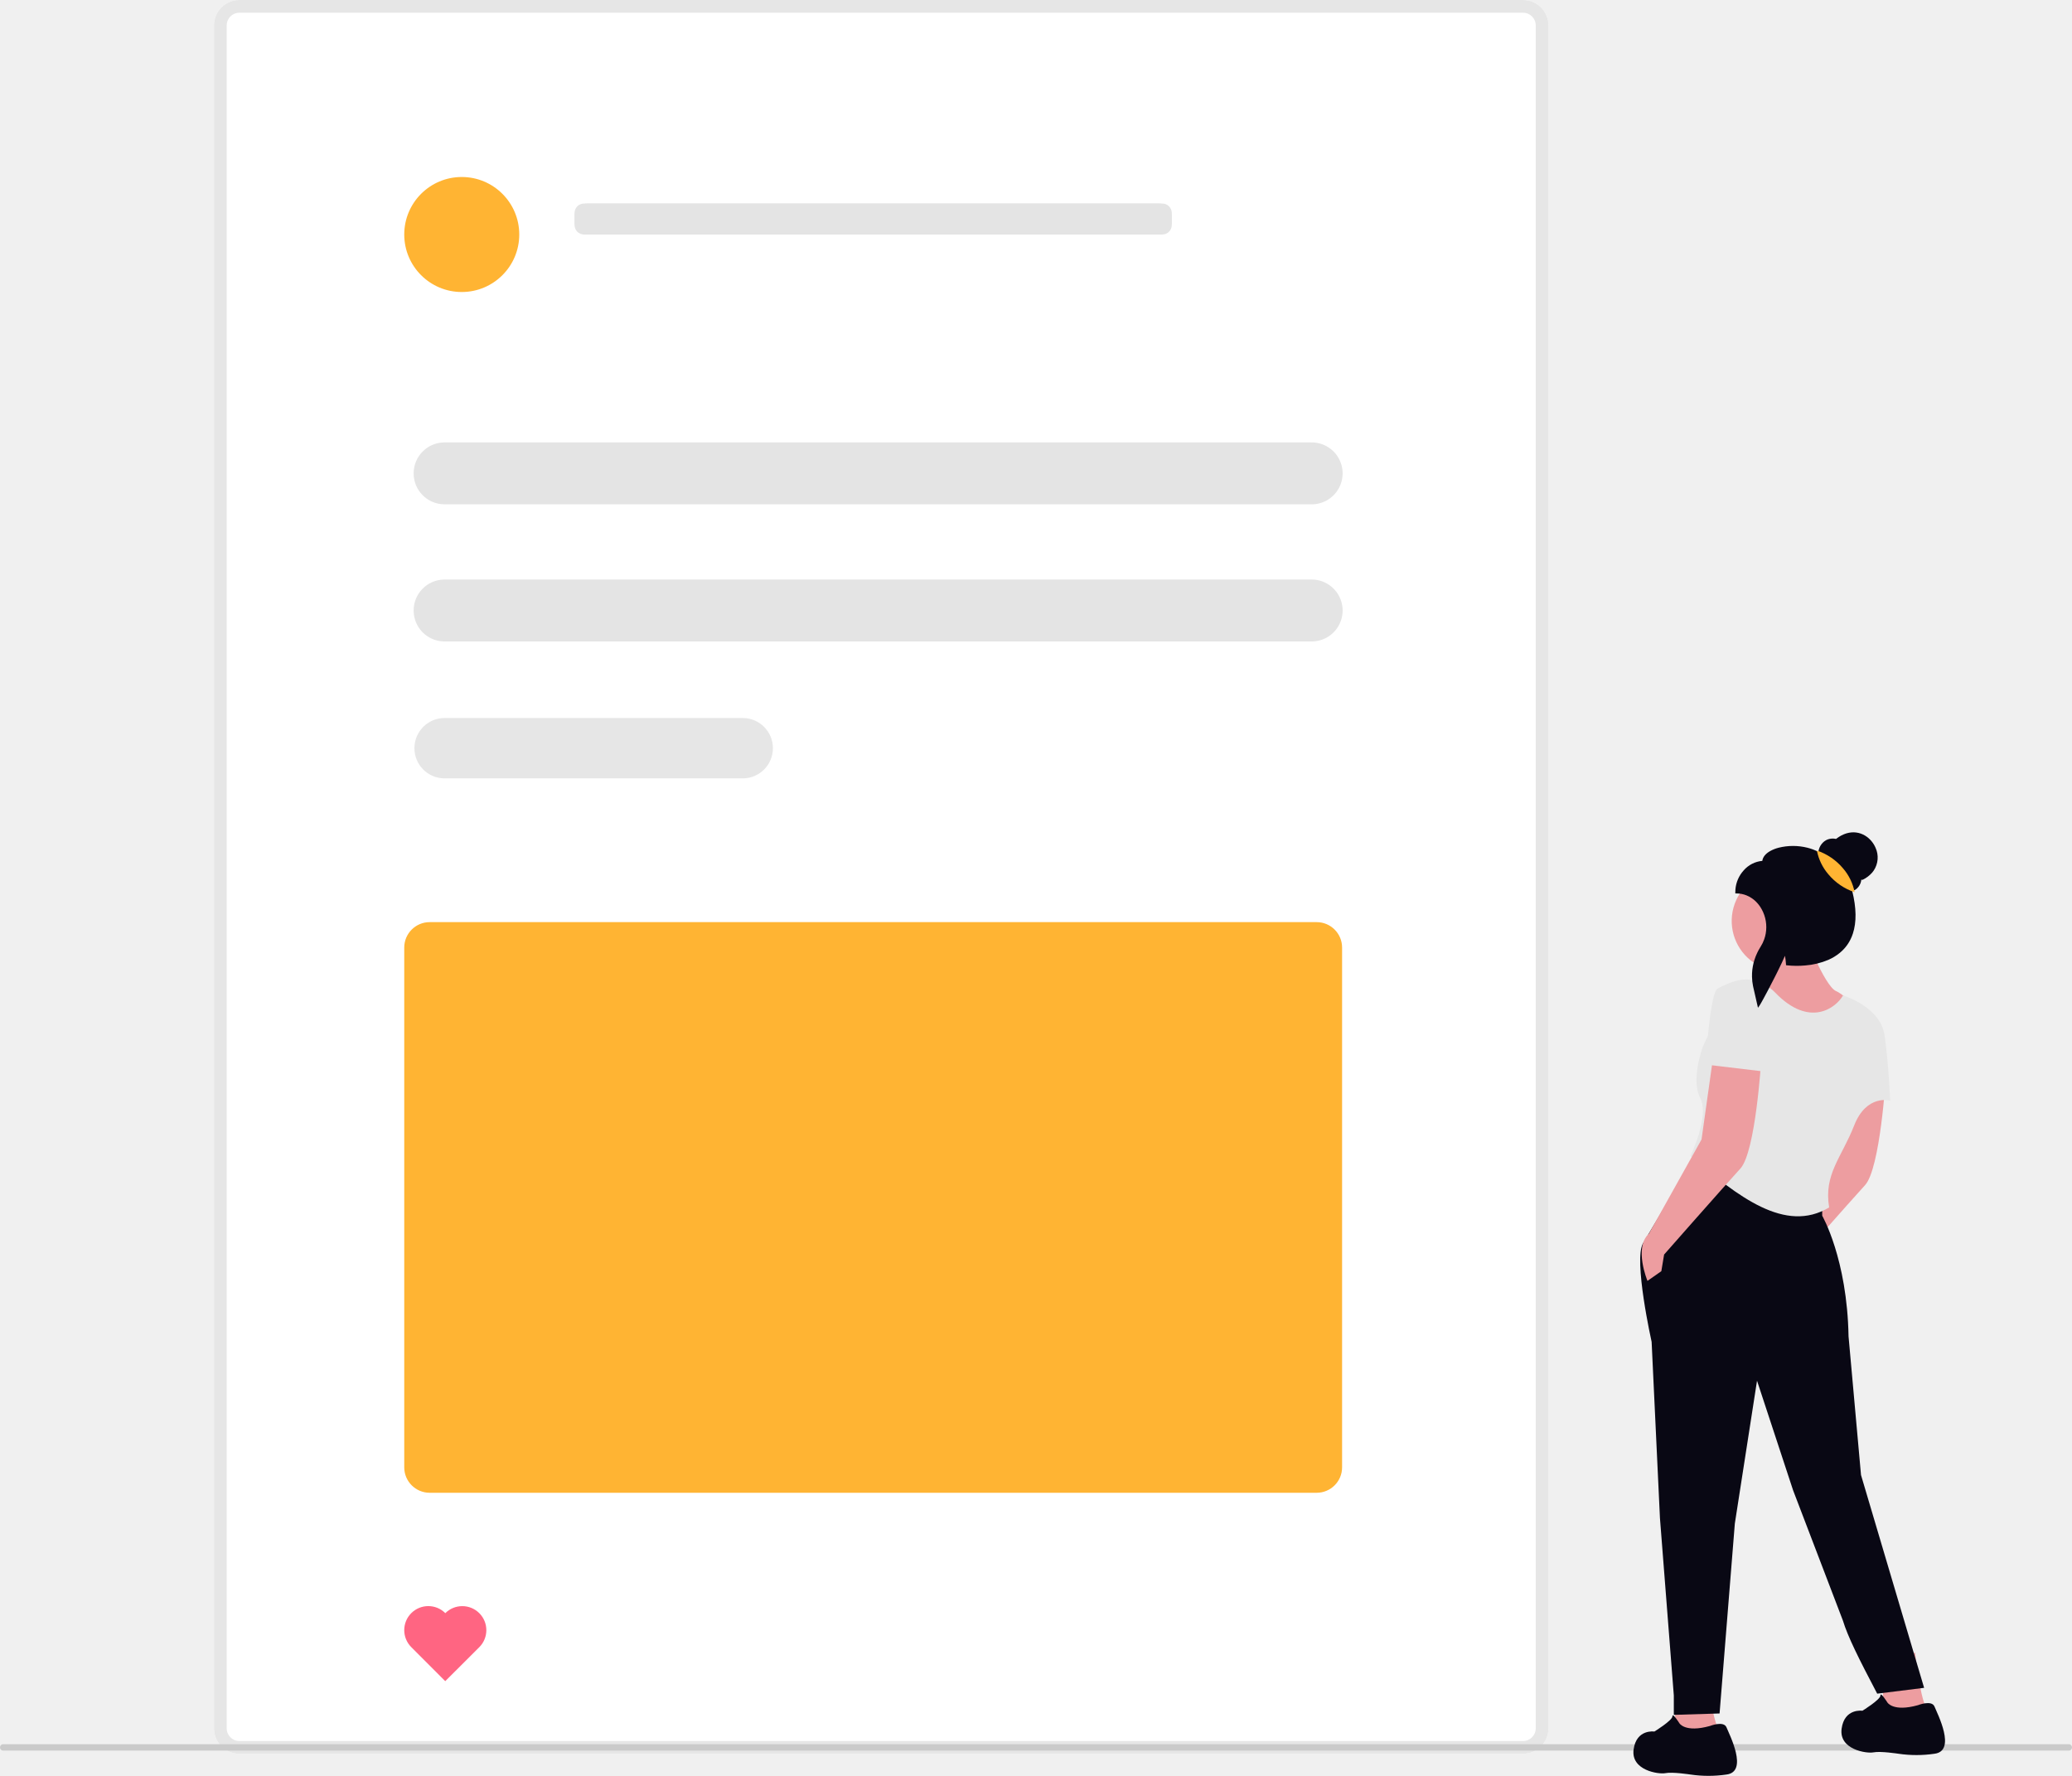
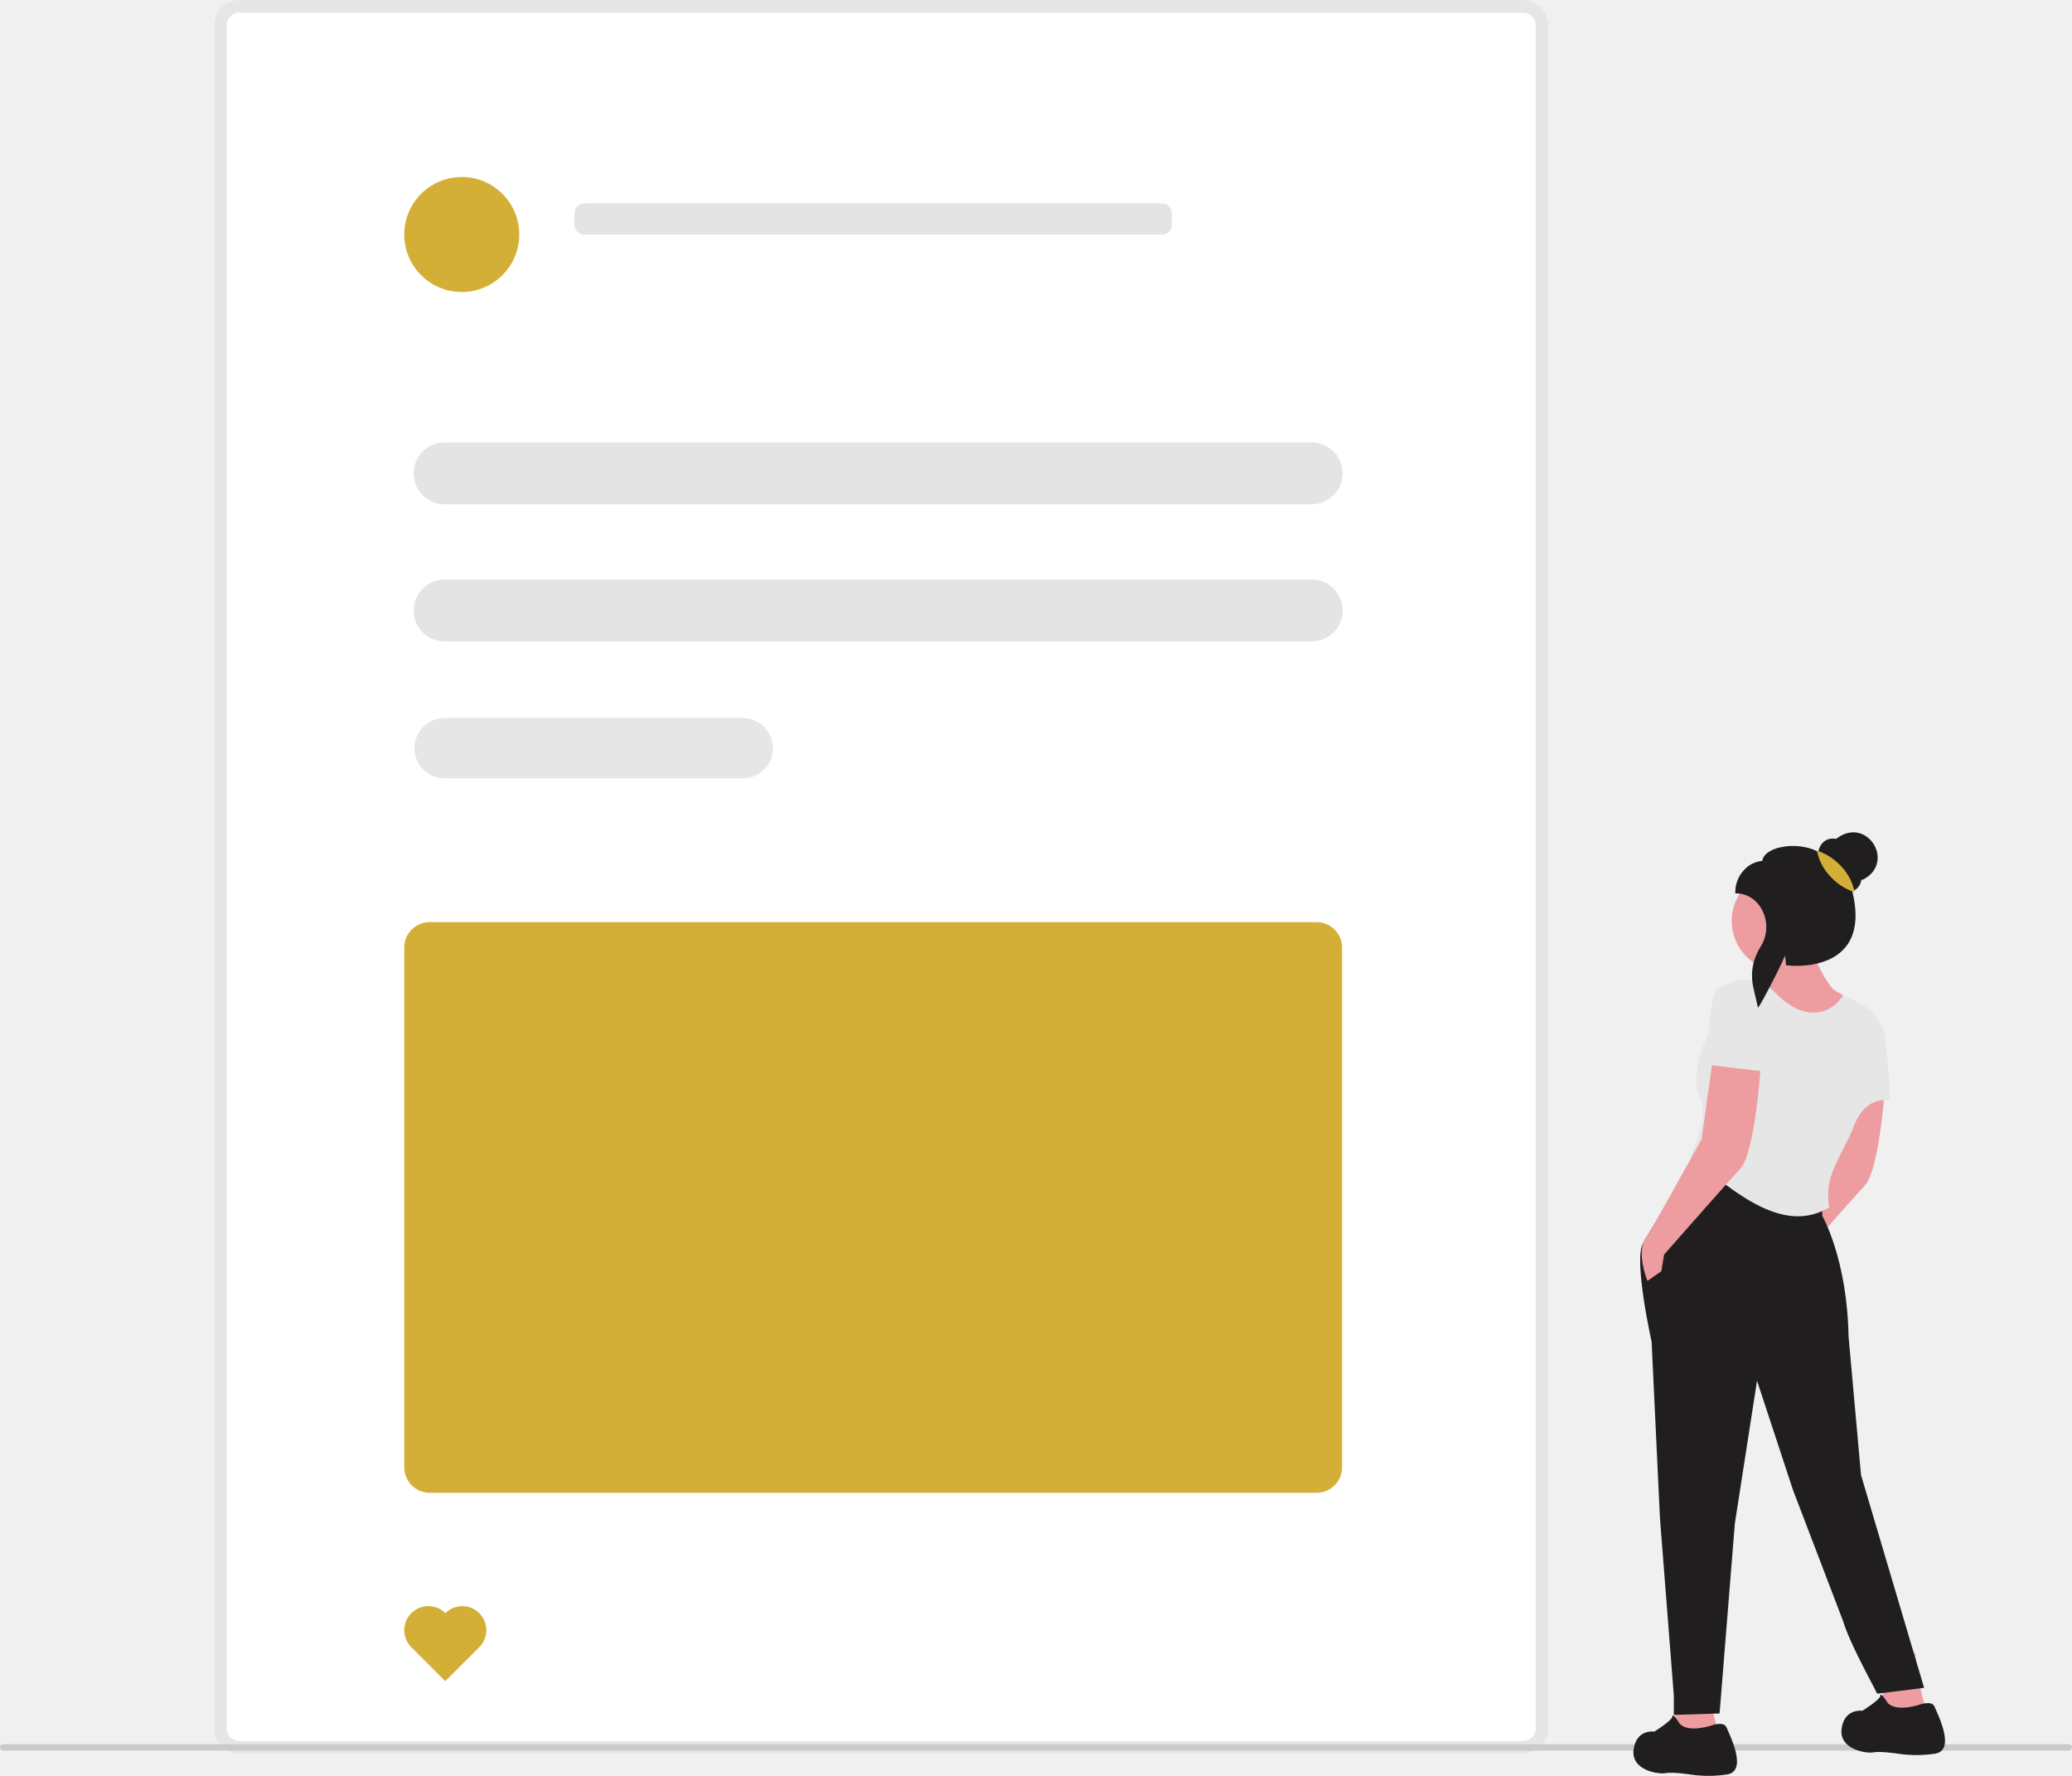
<svg xmlns="http://www.w3.org/2000/svg" width="880" height="754.272" viewBox="0 0 880 754.272" role="img" artist="Katerina Limpitsouni" source="https://undraw.co/">
  <g transform="translate(-544.653 -202)">
    <path d="M10.8,0H555.963a10.8,10.8,0,0,1,10.8,10.8V734.087a10.8,10.8,0,0,1-10.8,10.8H10.8A10.8,10.8,0,0,1,0,734.087V10.8A10.8,10.8,0,0,1,10.8,0Z" transform="translate(635.533 202)" fill="#fff" />
    <path d="M10.8,5.4a5.4,5.4,0,0,0-5.4,5.4V734.087a5.4,5.4,0,0,0,5.4,5.4H555.963a5.4,5.4,0,0,0,5.4-5.4V10.8a5.4,5.4,0,0,0-5.4-5.4H10.8m0-5.4H555.963a10.8,10.8,0,0,1,10.8,10.8V734.087a10.8,10.8,0,0,1-10.8,10.8H10.8A10.8,10.8,0,0,1,0,734.087V10.8A10.8,10.8,0,0,1,10.8,0Z" transform="translate(635.533 202)" fill="#e6e6e6" />
    <path d="M13.152,0H381.4a13.152,13.152,0,1,1,0,26.3H13.152a13.152,13.152,0,0,1,0-26.3Z" transform="translate(720.099 389.909)" fill="#e4e4e4" />
    <rect width="253.639" height="13.152" rx="4" transform="translate(788.675 288.453)" fill="#e4e4e4" />
    <path d="M12.82,0H139.665a12.82,12.82,0,0,1,0,25.639H12.82A12.82,12.82,0,0,1,12.82,0Z" transform="translate(720.547 506.97)" fill="#e6e6e6" />
    <path d="M13.152,0H381.4a13.152,13.152,0,1,1,0,26.3H13.152a13.152,13.152,0,0,1,0-26.3Z" transform="translate(720.099 448.151)" fill="#e4e4e4" />
-     <circle cx="24.424" cy="24.424" r="24.424" transform="translate(716.341 277.18)" fill="#ffb433" />
-     <path d="M10.8,0H387.512a10.8,10.8,0,0,1,10.8,10.8V231.571a10.8,10.8,0,0,1-10.8,10.8H10.8A10.8,10.8,0,0,1,0,231.571V10.8A10.8,10.8,0,0,1,10.8,0Z" transform="translate(716.341 593.666)" fill="#ffb433" />
-     <path d="M359.834,620.026a10.212,10.212,0,0,0-14.456,14.428l14.428,14.456,14.456-14.428a10.212,10.212,0,0,0-14.428-14.456Z" transform="translate(373.947 267.144)" fill="#ff6582" />
+     <circle cx="24.424" cy="24.424" r="24.424" transform="translate(716.341 277.18)" fill="#D4AF37" />
+     <path d="M10.8,0H387.512a10.8,10.8,0,0,1,10.8,10.8V231.571a10.8,10.8,0,0,1-10.8,10.8H10.8A10.8,10.8,0,0,1,0,231.571V10.8A10.8,10.8,0,0,1,10.8,0Z" transform="translate(716.341 593.666)" fill="#D4AF37" />
+     <path d="M359.834,620.026a10.212,10.212,0,0,0-14.456,14.428l14.428,14.456,14.456-14.428a10.212,10.212,0,0,0-14.428-14.456Z" transform="translate(373.947 267.144)" fill="#D4AF37" />
    <path d="M1093.857,666.2H216.143a1.368,1.368,0,0,1,0-2.7h877.714a1.368,1.368,0,0,1,0,2.7Z" transform="translate(329.653 279.334)" fill="#cacaca" />
    <path d="M5.4,0H248.241a5.4,5.4,0,0,1,5.4,5.4V7.754a5.4,5.4,0,0,1-5.4,5.4H5.4A5.4,5.4,0,0,1,0,7.754V5.4A5.4,5.4,0,0,1,5.4,0Z" transform="translate(788.675 288.453)" fill="#e4e4e4" />
    <g transform="translate(1238.377 555.523)">
      <path d="M279.46,427.631l-5.3,37.693-22.374,40.049c-6.482,5.89-.592,20.025-.592,20.025l5.889-4.12,1.178-7.068s25.915-29.448,32.393-36.517,8.835-45.939,8.835-45.939Z" transform="translate(-192.283 -327.823)" fill="#ed9da0" />
      <path d="M230.053,716.415s-1.178,13.546-.592,17.08,18.259-.592,18.259-.592c-2.945-5.89-4.712-23.558-4.712-23.558Z" transform="translate(-123.368 -360.99)" fill="#ed9da0" />
      <path d="M330.733,721.128s-1.767,18.85-1.178,22.38,18.259-.592,18.259-.592c-2.945-5.89-4.712-23.558-4.712-23.558Z" transform="translate(-311.804 -362.168)" fill="#ed9da0" />
      <path d="M11.338,52.383s1.767-8.244-1.767-12.956a1.905,1.905,0,0,1-.171-.273A21.423,21.423,0,1,1,35.476,37.59c2.915,6.27,6.336,12.5,8.84,13.618,5.3,2.36,14.729,13.548,14.729,13.548s1.178,29.449-5.3,29.449S11.338,52.383,11.338,52.383Z" transform="translate(41.751 16.22)" fill="#ed9da0" />
-       <path d="M254.6,468.362l-23.054,38.726c-4.211,6.923,3.622,41.961,3.622,41.961l3.531,74.8,5.89,75.368v8.245l19.436-.591,6.482-80.668,9.423-60.663,15.313,46.524,21.126,55.263c2.162,7.046,6.758,16.214,14.6,31.131l19.925-2.477-26.8-90.388L318.8,546.7c-.592-32.981-11.188-51.239-11.188-51.239v-7.068Z" transform="translate(-227.427 -332.618)" fill="#090814" />
-       <path d="M239.758,732.935s-2.945-4.712-2.945-2.945-7.658,6.483-7.658,6.483-7.657-1.178-8.835,7.657,10.6,10.6,13.548,10.01,10.6.591,10.6.591a52.558,52.558,0,0,0,15.313,0c9.423-1.178,1.178-17.08,0-20.025s-7.068-.591-7.068-.591C242.111,737.057,239.758,732.935,239.758,732.935Z" transform="translate(-131.895 -363.373)" fill="#090814" />
-       <path d="M339.891,742.943s-2.945-4.706-2.945-2.945-7.657,6.482-7.657,6.482-7.657-1.178-8.835,7.657,10.6,10.6,13.546,10.011,10.6.592,10.6.592a52.567,52.567,0,0,0,15.313,0c9.423-1.178,1.178-17.08,0-20.025s-7.068-.591-7.068-.591C342.246,747.067,339.891,742.943,339.891,742.943Z" transform="translate(-320.371 -364.552)" fill="#090814" />
+       <path d="M254.6,468.362l-23.054,38.726c-4.211,6.923,3.622,41.961,3.622,41.961l3.531,74.8,5.89,75.368v8.245l19.436-.591,6.482-80.668,9.423-60.663,15.313,46.524,21.126,55.263c2.162,7.046,6.758,16.214,14.6,31.131l19.925-2.477-26.8-90.388L318.8,546.7c-.592-32.981-11.188-51.239-11.188-51.239v-7.068Z" transform="translate(-227.427 -332.618)" fill="#201E1F" />
+       <path d="M239.758,732.935s-2.945-4.712-2.945-2.945-7.658,6.483-7.658,6.483-7.657-1.178-8.835,7.657,10.6,10.6,13.548,10.01,10.6.591,10.6.591a52.558,52.558,0,0,0,15.313,0c9.423-1.178,1.178-17.08,0-20.025s-7.068-.591-7.068-.591C242.111,737.057,239.758,732.935,239.758,732.935Z" transform="translate(-131.895 -363.373)" fill="#201E1F" />
+       <path d="M339.891,742.943s-2.945-4.706-2.945-2.945-7.657,6.482-7.657,6.482-7.657-1.178-8.835,7.657,10.6,10.6,13.546,10.011,10.6.592,10.6.592a52.567,52.567,0,0,0,15.313,0c9.423-1.178,1.178-17.08,0-20.025s-7.068-.591-7.068-.591C342.246,747.067,339.891,742.943,339.891,742.943Z" transform="translate(-320.371 -364.552)" fill="#201E1F" />
      <path d="M282.584,391.111c-14.725-15.313-30.626,22.97-30.626,22.97s-5.3,14.135-1.178,21.8-4.123,24.736-4.123,24.736c20.17,17.169,40.269,33.039,58.9,21.8-2.353-14.135,5.3-21.2,10.6-34.748s15.313-10.6,15.313-10.6-.592-15.313-2.353-27.681-17.667-17.012-17.667-17.012C308.561,397.532,297.309,406.423,282.584,391.111Z" transform="translate(-222.427 -323.097)" fill="#e6e6e6" />
      <path d="M339.46,419.631l-5.3,37.693-22.374,40.049c-6.482,5.89-.592,20.025-.592,20.025l5.889-4.12,1.178-7.068s25.915-29.449,32.393-36.517,8.835-45.939,8.835-45.939Z" transform="translate(-305.221 -326.882)" fill="#ed9da0" />
      <path d="M306.933,421.483l24.736,2.945s1.767-28.855-1.969-36.073-17.461.732-17.461.732C308.7,389.678,306.933,421.483,306.933,421.483Z" transform="translate(-276.225 -322.842)" fill="#e6e6e6" />
-       <path d="M601.544,373.428a11.124,11.124,0,0,0-1.659-2.717c-3.227-3.942-9.1-5.677-15.119-1.012a6.386,6.386,0,0,0-3.49.2,5.394,5.394,0,0,0-1.471.811,6.675,6.675,0,0,0-2.065,2.717,6.483,6.483,0,0,0-.46,1.768,21.139,21.139,0,0,0-4.694-1.768,25.22,25.22,0,0,0-12.176,0,15.276,15.276,0,0,0-3.67,1.455c-1.956,1.129-3.081,2.554-3.281,4.138a11.9,11.9,0,0,0-7.942,4.076c-.247.272-.485.556-.706.849A13.674,13.674,0,0,0,542,392.326v.531h.531a11.232,11.232,0,0,1,4.243.828,11.526,11.526,0,0,1,2.462,1.359,12.005,12.005,0,0,1,1.409,1.17,14,14,0,0,1,2.558,3.365,15.658,15.658,0,0,1,1.705,10.329,15.131,15.131,0,0,1-.635,2.408,15.7,15.7,0,0,1-1.551,3.19c-.025.038-.046.075-.071.113-.28.447-.548.9-.8,1.363-.188.343-.364.694-.527,1.045a21.729,21.729,0,0,0-1.2,3.026,22.4,22.4,0,0,0-1.02,5.66c-.029.51-.038,1.02-.021,1.53a21.716,21.716,0,0,0,.431,3.913c.038.176.075.347.113.523l.305,1.333.723,3.181.5,2.19.464,2.032.686-.982c.234-.334.824-1.363,1.613-2.817.523-.949,1.129-2.082,1.785-3.319.915-1.735,1.919-3.67,2.9-5.6.4-.782.79-1.559,1.17-2.32.719-1.442,1.4-2.834,1.977-4.071.535-1.141.991-2.153,1.329-2.964.1.531.192,1.07.259,1.614s.13,1.112.159,1.672c.008.084.013.171.016.255l.017.343,0,.1.443.059a38.882,38.882,0,0,0,7.691.059h0a31.3,31.3,0,0,0,9.848-2.387,20.593,20.593,0,0,0,4.932-3.026,17.253,17.253,0,0,0,1.948-1.889c.151-.171.3-.343.439-.518a17.182,17.182,0,0,0,2.111-3.3,17.48,17.48,0,0,0,.978-2.408c1.605-4.862,1.513-10.927-.276-18.133a4.149,4.149,0,0,0,1.367-.527,5.868,5.868,0,0,0,2.508-4.272l.451.121a12.584,12.584,0,0,0,4.184-3.152,10.059,10.059,0,0,0,.644-.849A9.949,9.949,0,0,0,601.544,373.428Z" transform="translate(-498.714 -366.897)" fill="#090814" />
-       <path d="M210.962,277.771a24.7,24.7,0,0,1,11.136,7.6,21.76,21.76,0,0,1,4.88,10.094,24.7,24.7,0,0,1-11.136-7.6,21.761,21.761,0,0,1-4.88-10.094Z" transform="translate(-133.03 -270.03)" fill="#ffb433" />
+       <path d="M601.544,373.428a11.124,11.124,0,0,0-1.659-2.717c-3.227-3.942-9.1-5.677-15.119-1.012a6.386,6.386,0,0,0-3.49.2,5.394,5.394,0,0,0-1.471.811,6.675,6.675,0,0,0-2.065,2.717,6.483,6.483,0,0,0-.46,1.768,21.139,21.139,0,0,0-4.694-1.768,25.22,25.22,0,0,0-12.176,0,15.276,15.276,0,0,0-3.67,1.455c-1.956,1.129-3.081,2.554-3.281,4.138a11.9,11.9,0,0,0-7.942,4.076c-.247.272-.485.556-.706.849A13.674,13.674,0,0,0,542,392.326v.531h.531a11.232,11.232,0,0,1,4.243.828,11.526,11.526,0,0,1,2.462,1.359,12.005,12.005,0,0,1,1.409,1.17,14,14,0,0,1,2.558,3.365,15.658,15.658,0,0,1,1.705,10.329,15.131,15.131,0,0,1-.635,2.408,15.7,15.7,0,0,1-1.551,3.19c-.025.038-.046.075-.071.113-.28.447-.548.9-.8,1.363-.188.343-.364.694-.527,1.045a21.729,21.729,0,0,0-1.2,3.026,22.4,22.4,0,0,0-1.02,5.66c-.029.51-.038,1.02-.021,1.53a21.716,21.716,0,0,0,.431,3.913c.038.176.075.347.113.523l.305,1.333.723,3.181.5,2.19.464,2.032.686-.982c.234-.334.824-1.363,1.613-2.817.523-.949,1.129-2.082,1.785-3.319.915-1.735,1.919-3.67,2.9-5.6.4-.782.79-1.559,1.17-2.32.719-1.442,1.4-2.834,1.977-4.071.535-1.141.991-2.153,1.329-2.964.1.531.192,1.07.259,1.614s.13,1.112.159,1.672c.008.084.013.171.016.255l.017.343,0,.1.443.059a38.882,38.882,0,0,0,7.691.059h0a31.3,31.3,0,0,0,9.848-2.387,20.593,20.593,0,0,0,4.932-3.026,17.253,17.253,0,0,0,1.948-1.889c.151-.171.3-.343.439-.518a17.182,17.182,0,0,0,2.111-3.3,17.48,17.48,0,0,0,.978-2.408c1.605-4.862,1.513-10.927-.276-18.133a4.149,4.149,0,0,0,1.367-.527,5.868,5.868,0,0,0,2.508-4.272l.451.121a12.584,12.584,0,0,0,4.184-3.152,10.059,10.059,0,0,0,.644-.849A9.949,9.949,0,0,0,601.544,373.428Z" transform="translate(-498.714 -366.897)" fill="#201E1F" />
+       <path d="M210.962,277.771a24.7,24.7,0,0,1,11.136,7.6,21.76,21.76,0,0,1,4.88,10.094,24.7,24.7,0,0,1-11.136-7.6,21.761,21.761,0,0,1-4.88-10.094Z" transform="translate(-133.03 -270.03)" fill="#D4AF37" />
    </g>
  </g>
</svg>
